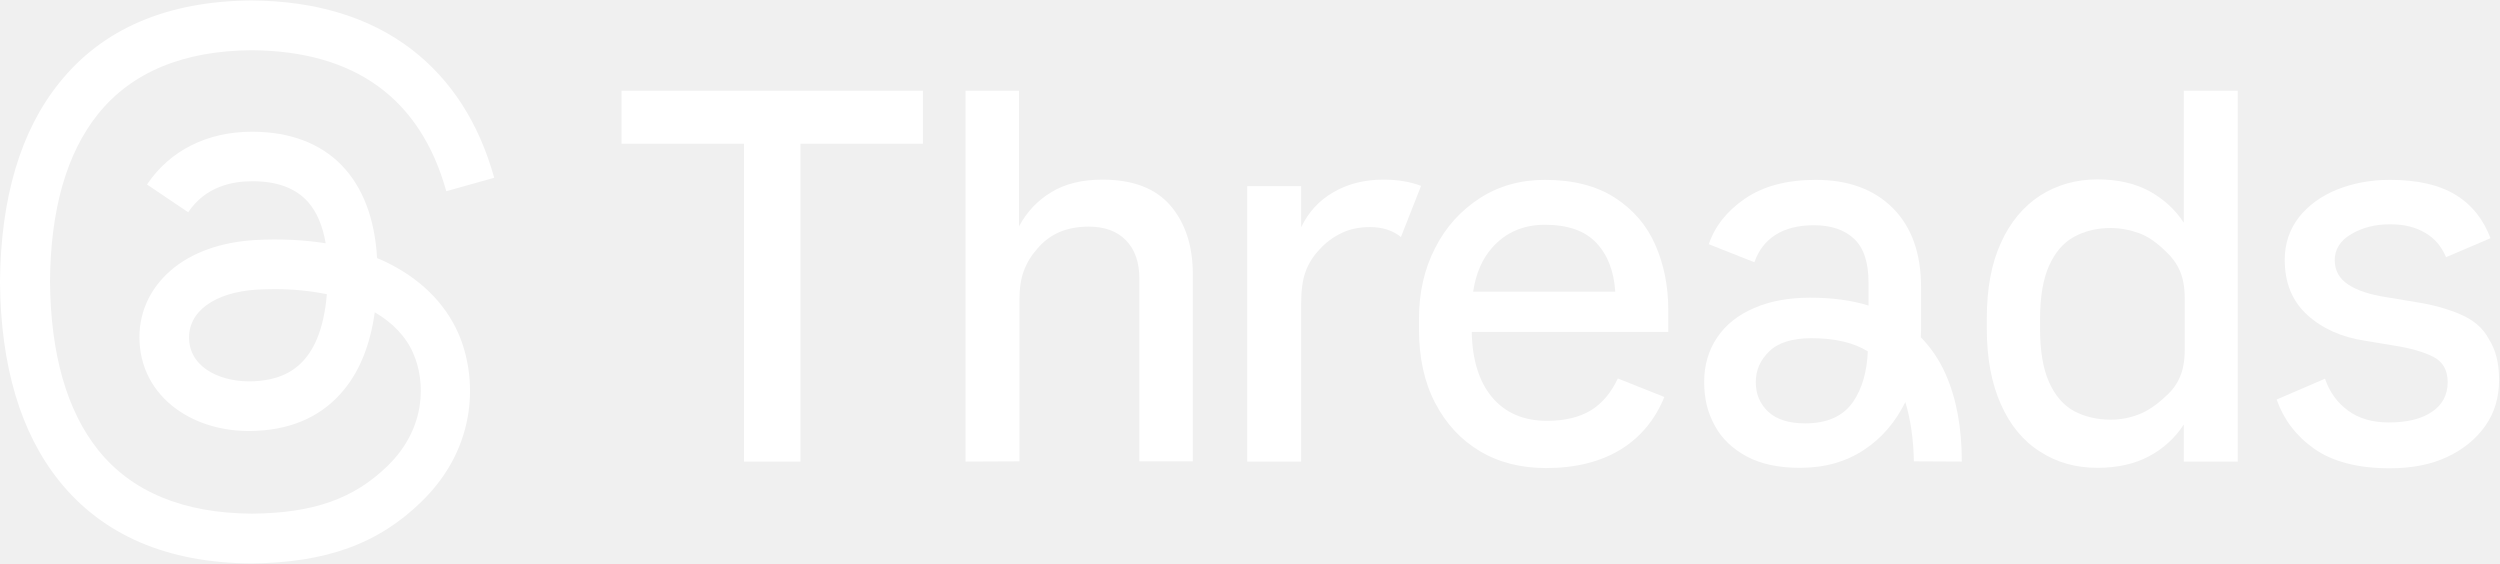
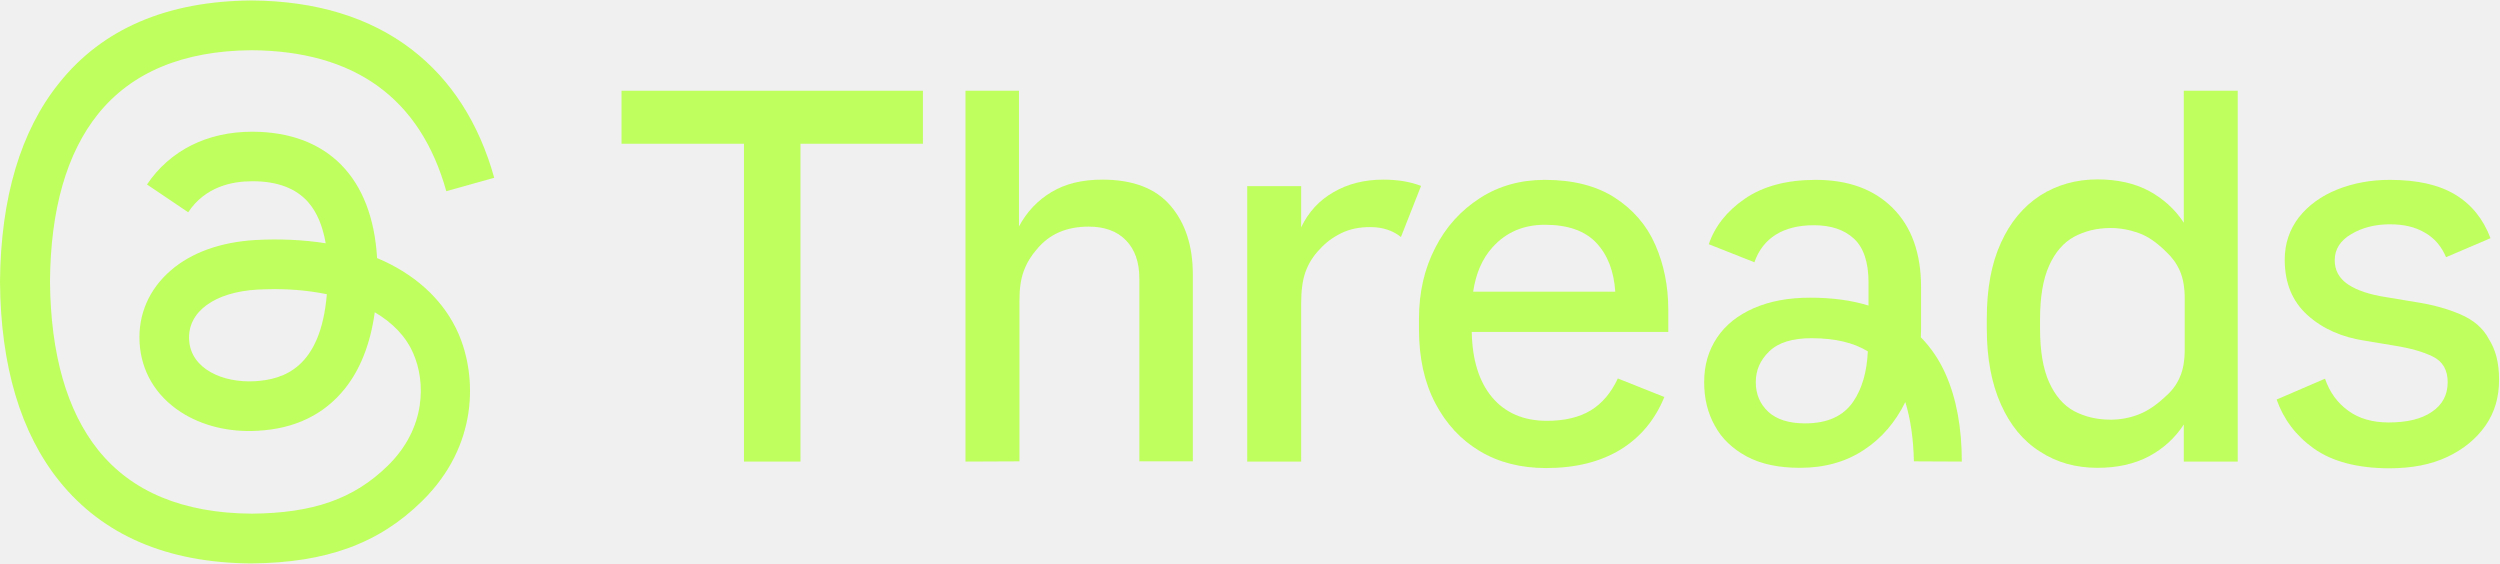
<svg xmlns="http://www.w3.org/2000/svg" version="1.1" id="Layer_1" x="0px" y="0px" viewBox="0 0 1080 243.6" style="enable-background:new 0 0 1080 243.6;" xml:space="preserve">
  <style type="text/css">
- 	.st0{fill:#FFFFFF;}
+ 	.st0{fill:#bfff5e;}
</style>
  <g>
    <g>
      <path class="st0" d="M906.1,202.1c-9.3,0-17.6-2.3-24.8-7c-7.3-4.6-12.9-11.4-16.9-20.4c-4-8.9-6.1-19.8-6.1-32.6v-4.6    c0-12.8,2-23.7,6.1-32.6c4-8.9,9.7-15.7,16.9-20.4c7.2-4.6,15.5-7,24.8-7c8.7,0,16.1,1.7,22.3,5c6.2,3.4,11.2,7.9,15,13.7V39.2    h23.3v160.2h-23.3v-16c-3.8,5.8-8.8,10.4-15,13.7C922.2,200.4,914.8,202.1,906.1,202.1z M911.8,181.3c4.3,0,8.4-0.8,12.2-2.3    c3.9-1.5,7.8-4.2,11.8-8c2.6-2.3,4.6-5,5.9-8.1c1.4-3.1,2.1-7.1,2.1-12v-22c0-4.7-0.7-8.7-2.1-11.9s-3.4-5.9-5.9-8.2    c-4-4-7.9-6.7-11.8-8.1c-3.9-1.4-8-2.2-12.2-2.2c-5.9,0-11.2,1.3-15.8,3.8c-4.6,2.5-8.2,6.7-10.8,12.5c-2.6,5.8-3.9,13.5-3.9,23.1    v4.1c0,9.6,1.3,17.3,3.9,23.1c2.6,5.8,6.2,10,10.8,12.5C900.6,180,905.8,181.3,911.8,181.3L911.8,181.3z" />
      <path class="st0" d="M321.4,199.4V62.1h-52.9V39.2h130.2v22.9h-52.9v137.3H321.4z" />
      <path class="st0" d="M417.1,199.4V39.2h23.1v58.6c3.4-6.3,8-11.2,14-14.8c5.9-3.6,13.3-5.4,22-5.4c13.3,0,23.1,3.8,29.5,11.3    c6.4,7.5,9.6,17.4,9.6,29.6v80.8h-23.1v-79c0-7-1.9-12.5-5.8-16.5c-3.9-4-9.3-5.9-16.1-5.9c-4.7,0-9,0.8-12.7,2.4    c-3.7,1.6-7,4.1-9.7,7.4c-2.4,2.7-4.3,5.8-5.6,9.3c-1.3,3.4-1.9,7.7-1.9,12.7v69.6L417.1,199.4L417.1,199.4z" />
      <path class="st0" d="M613.9,80.3c-4.7-1.8-10.1-2.7-16.3-2.7c-8.1,0-15.3,1.8-21.5,5.4c-6.3,3.6-10.9,8.7-14,15.2V80.4h-23.3v119    h23.3v-68.2c0-5.6,0.6-10.3,1.9-13.8c1.3-3.6,3.3-6.8,6.1-9.7c2.6-2.9,5.7-5.2,9.4-7c3.7-1.8,7.8-2.6,12.4-2.6    c5.4,0,9.9,1.5,13.3,4.3L613.9,80.3L613.9,80.3z" />
      <path class="st0" d="M687.2,177.3c-5,3-11.3,4.5-18.9,4.5c-10.2,0-18.2-3.5-23.9-10.4c-5.5-6.7-8.4-16.1-8.6-28h84.9v-9.6    c0-10.2-1.9-19.6-5.6-28c-3.7-8.5-9.6-15.3-17.5-20.4c-7.9-5.1-18-7.7-30.2-7.7c-10.5,0-19.9,2.6-28.1,7.9    c-8.2,5.3-14.7,12.4-19.3,21.5c-4.7,9.1-7,19.3-7,30.6v4.6c0,12.2,2.3,22.8,7,31.8c4.7,9,11.1,15.9,19.3,20.8    c8.2,4.9,17.8,7.3,28.6,7.3c12.8,0,23.5-2.7,32.2-8c8.6-5.3,14.9-12.9,18.9-22.7l-20.1-8C696,169.7,692.1,174.3,687.2,177.3    L687.2,177.3z M644.7,106.9c5.9-6.6,13.5-9.8,22.7-9.8c9.9,0,17.3,2.6,22.2,7.8c4.9,5.2,7.6,12.2,8.2,21.1h-61.4    C637.6,118,640.4,111.7,644.7,106.9z" />
      <path class="st0" d="M847.5,199.4c0-14.6-2.3-27.2-7-37.8c-2.7-6.1-6.3-11.4-10.7-15.9c0-1.1,0.1-2.2,0.1-3.3v-18.3    c0-14.7-4.1-26.1-12.2-34.2c-8.2-8.2-19.3-12.2-33.3-12.2c-12.5,0-22.7,2.7-30.7,8.2c-7.7,5.3-12.9,11.9-15.5,19.6l19.7,7.8    c1.8-5.2,4.9-9.2,9.2-11.9c4.3-2.7,9.8-4.1,16.5-4.1c7.3,0,13.1,1.9,17.3,5.8c4.2,3.9,6.3,10.2,6.3,18.9v10    c-7.4-2.3-15.8-3.4-25.2-3.4s-17.4,1.5-24.3,4.5c-6.9,3-12.2,7.2-15.9,12.7c-3.7,5.5-5.6,11.9-5.6,19.2c0,7.3,1.5,13.3,4.6,18.9    c3,5.6,7.7,10,13.8,13.3c6.2,3.3,13.8,4.9,23,4.9c10.7,0,19.9-2.6,27.7-7.8c7.6-5,13.5-11.9,17.8-20.6c2.3,7.5,3.5,16,3.7,25.6    L847.5,199.4L847.5,199.4z M800.6,173.5c-4.3,6.3-11.2,9.4-20.8,9.4c-7,0-12.3-1.7-15.9-5c-3.6-3.4-5.4-7.6-5.4-12.8    s1.9-9.5,5.8-13.3c3.9-3.8,10-5.7,18.2-5.7c10.1,0,18.3,1.9,24.4,5.7C806.5,160.7,804.4,167.9,800.6,173.5L800.6,173.5z" />
      <path class="st0" d="M1062.9,135.8c-5.6-2.4-12-4.2-19.3-5.3l-12.6-2.1c-7.2-1.1-12.7-2.9-16.6-5.5c-3.9-2.6-5.8-6.1-5.8-10.5    c0-4.7,2.4-8.5,7.2-11.3c4.8-2.8,10.3-4.2,16.6-4.2c6.3,0,11.1,1.2,15.3,3.7c4,2.3,7,5.8,9,10.5l19.2-8.2    c-3.1-8.2-8.1-14.5-15.2-18.8s-16.5-6.4-28.3-6.4c-8.2,0-15.8,1.4-22.8,4.2c-6.9,2.8-12.4,6.8-16.5,12c-4,5.2-6.1,11.3-6.1,18.3    c0,10.1,3.3,18,9.8,23.9s14.9,9.6,24.9,11.1l12.6,2.1c7,1.1,12.6,2.7,16.8,4.8c4.2,2.1,6.3,5.8,6.3,11c0,5.5-2.3,9.8-6.8,12.8    c-4.5,3.1-10.7,4.6-18.7,4.6c-7,0-12.9-1.7-17.5-5.1c-4.7-3.4-8-8-10-13.8l-20.9,9c3,8.5,8.3,15.6,16,21.1c8,5.7,19,8.6,32.8,8.6    c9.6,0,17.9-1.6,24.9-4.9c7-3.3,12.5-7.8,16.5-13.5c4-5.7,5.9-12.3,5.9-19.8c0-7.5-1.5-13-4.4-17.6    C1072.7,141.7,1068.5,138.2,1062.9,135.8L1062.9,135.8z" />
    </g>
    <path class="st0" d="M108.6,243.4L108.6,243.4c-36.3-0.2-64.2-12.2-83-35.6C8.9,187,0.3,158.1,0,121.9v-0.2   c0.3-36.2,8.9-65.2,25.6-85.9C44.3,12.4,72.2,0.5,108.5,0.2h0.1h0.1c27.8,0.2,51.1,7.3,69.2,21.2c17,13.1,29,31.7,35.6,55.4   l-20.7,5.8c-11.2-40.1-39.5-60.6-84.1-60.9c-29.5,0.2-51.8,9.5-66.3,27.5c-13.6,16.9-20.6,41.3-20.8,72.6   c0.3,31.3,7.3,55.7,20.8,72.6c14.5,18.1,36.8,27.3,66.3,27.5c26.6-0.2,44.2-6.4,58.8-20.7c16.7-16.3,16.4-36.4,11-48.6   c-3.1-7.2-8.9-13.2-16.6-17.7c-1.9,13.7-6.3,24.8-13,33.1c-9,11.2-21.7,17.3-37.8,18.1c-12.2,0.7-23.9-2.2-33-8.1   c-10.8-7-17.1-17.6-17.8-30c-0.7-12.1,4.1-23.1,13.5-31.2c8.9-7.7,21.5-12.2,36.3-13.1c10.9-0.6,21.1-0.1,30.6,1.4   c-1.3-7.5-3.8-13.5-7.6-17.8c-5.2-5.9-13.2-9-23.9-9c-0.1,0-0.2,0-0.3,0c-8.6,0-20.2,2.3-27.6,13.4l-17.8-12   c9.9-14.7,26-22.8,45.4-22.8c0.1,0,0.3,0,0.4,0c32.4,0.2,51.6,20,53.6,54.6c1.1,0.5,2.2,0.9,3.2,1.4c15.1,7.1,26.1,17.9,31.9,31.1   c8.1,18.5,8.8,48.5-15.7,72.5C163.6,234.9,140.9,243.1,108.6,243.4L108.6,243.4L108.6,243.4z M118.7,124.9c-2.5,0-4.9,0.1-7.5,0.2   c-18.6,1.1-30.2,9.6-29.5,21.7c0.7,12.7,14.7,18.6,28.2,17.9c12.4-0.7,28.6-5.5,31.3-37.6C134.3,125.7,126.8,124.9,118.7,124.9z" />
  </g>
</svg>
